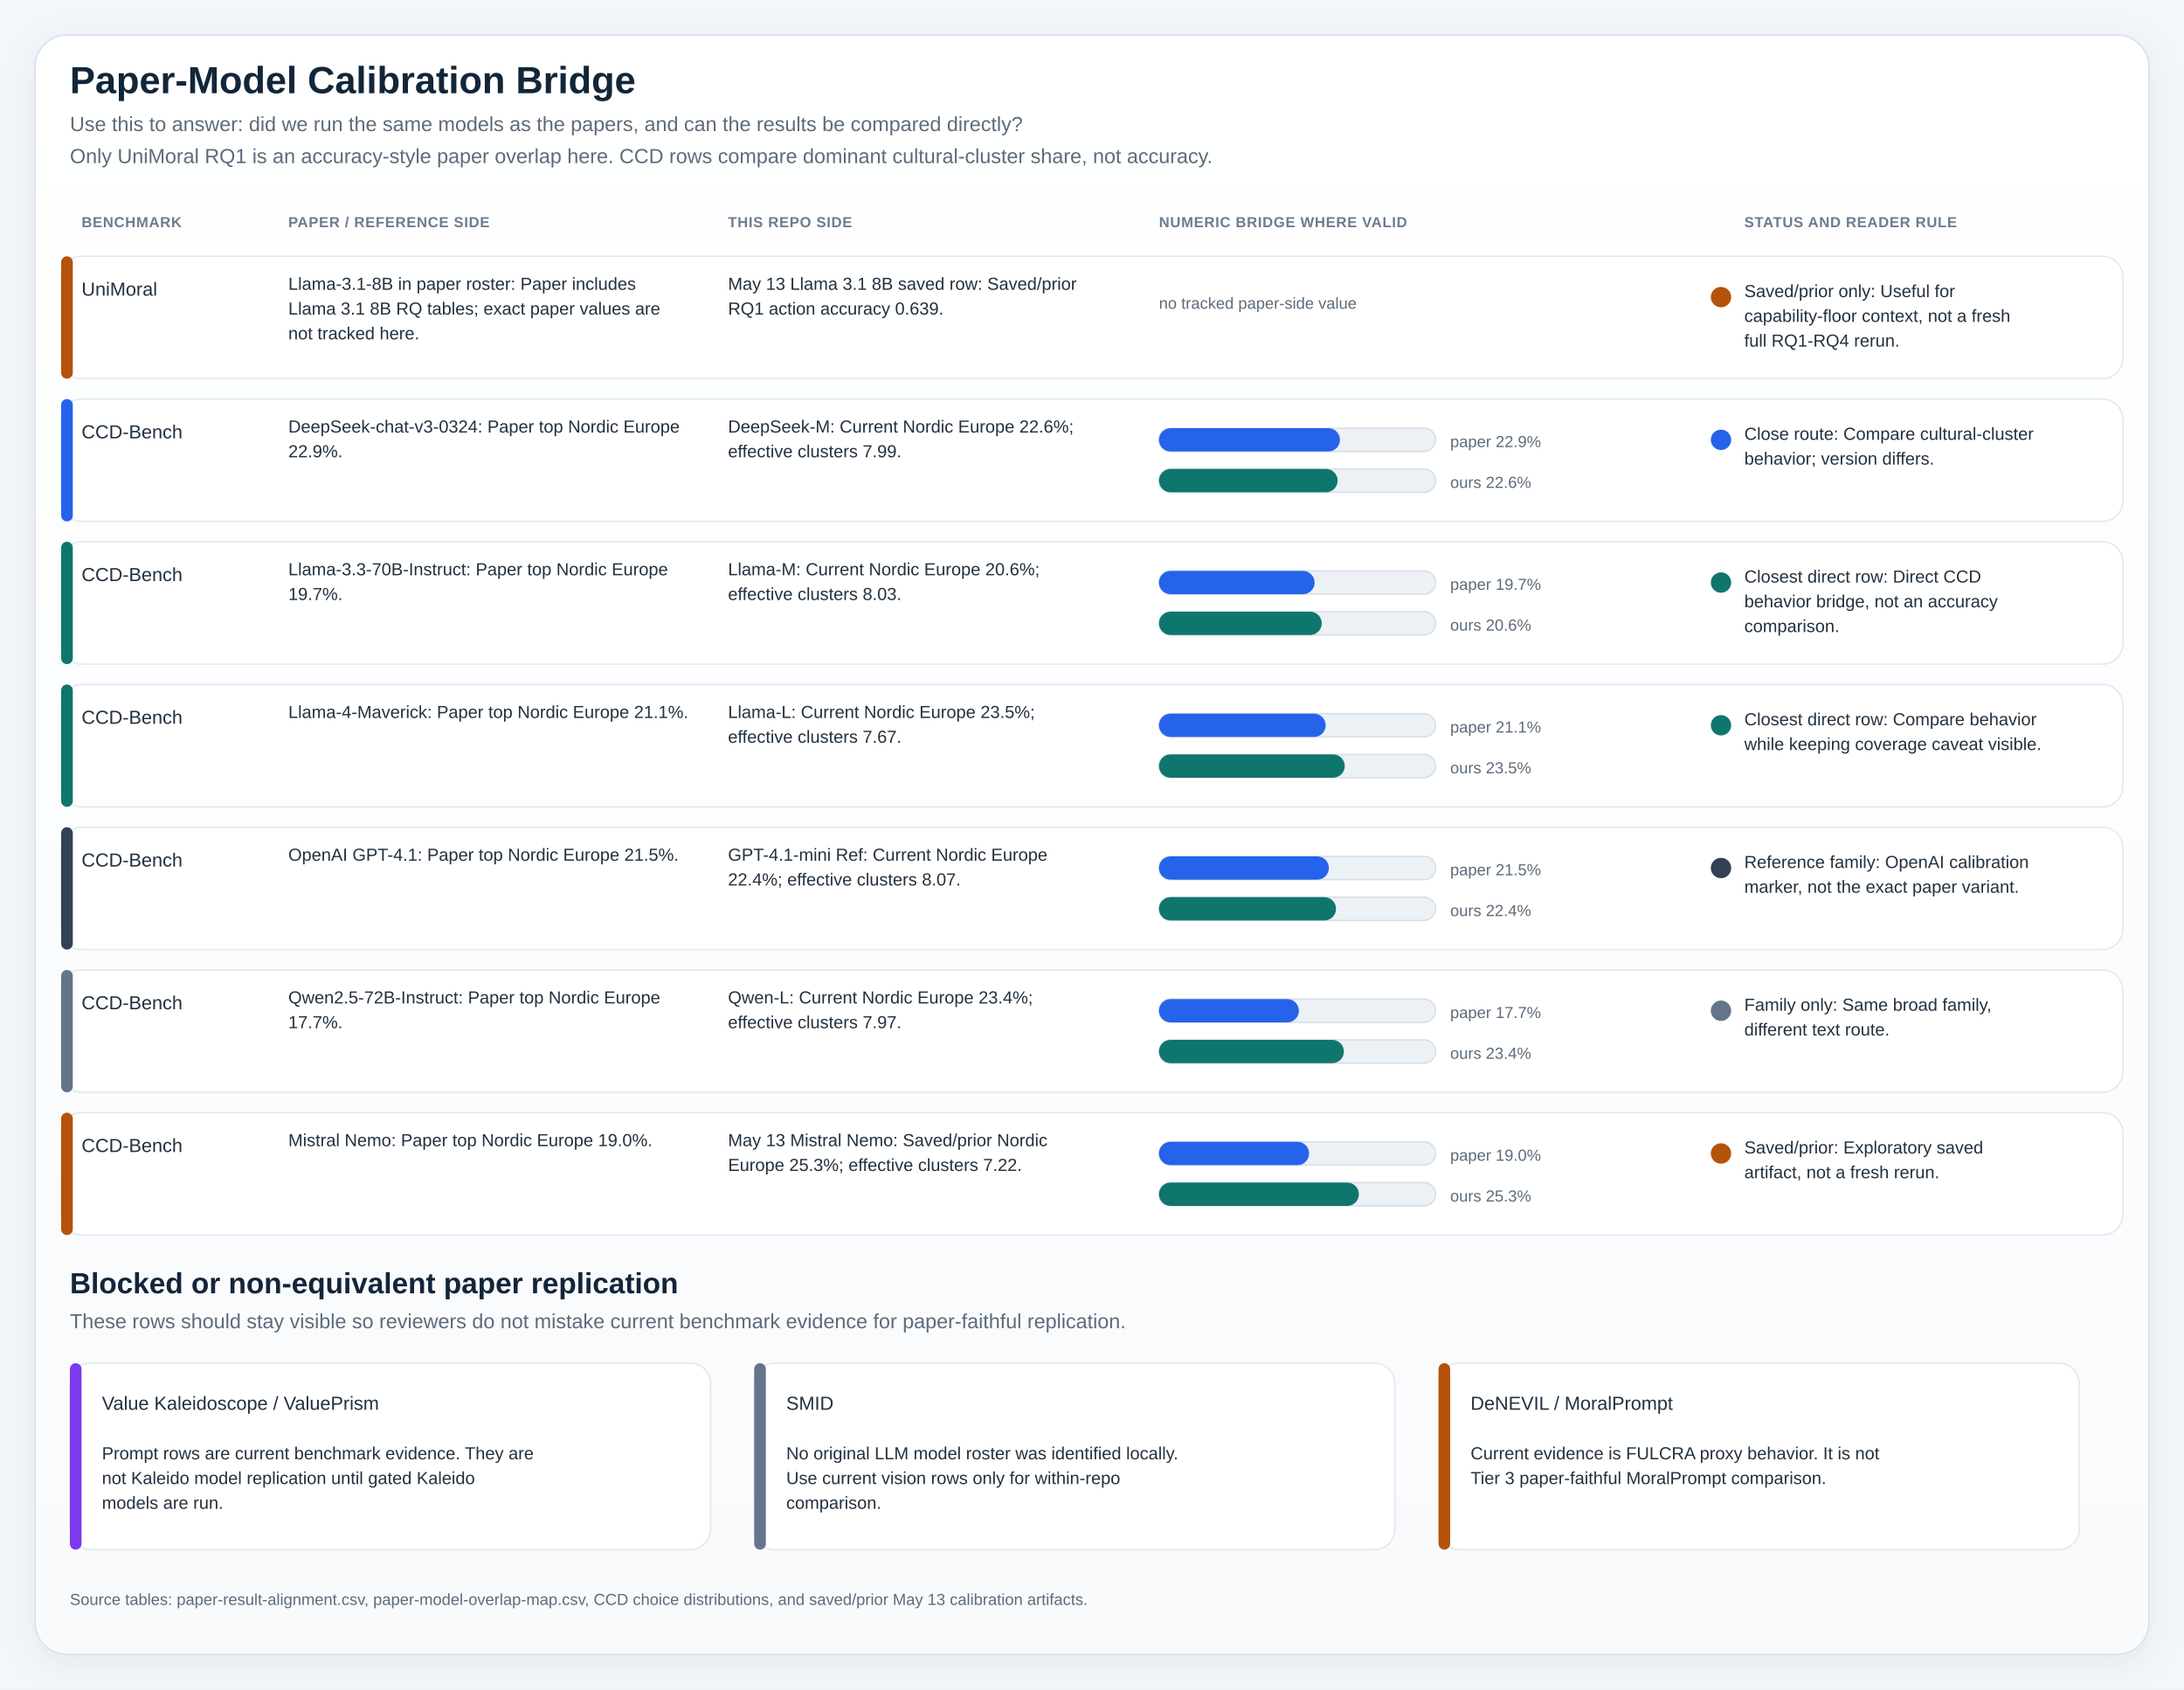
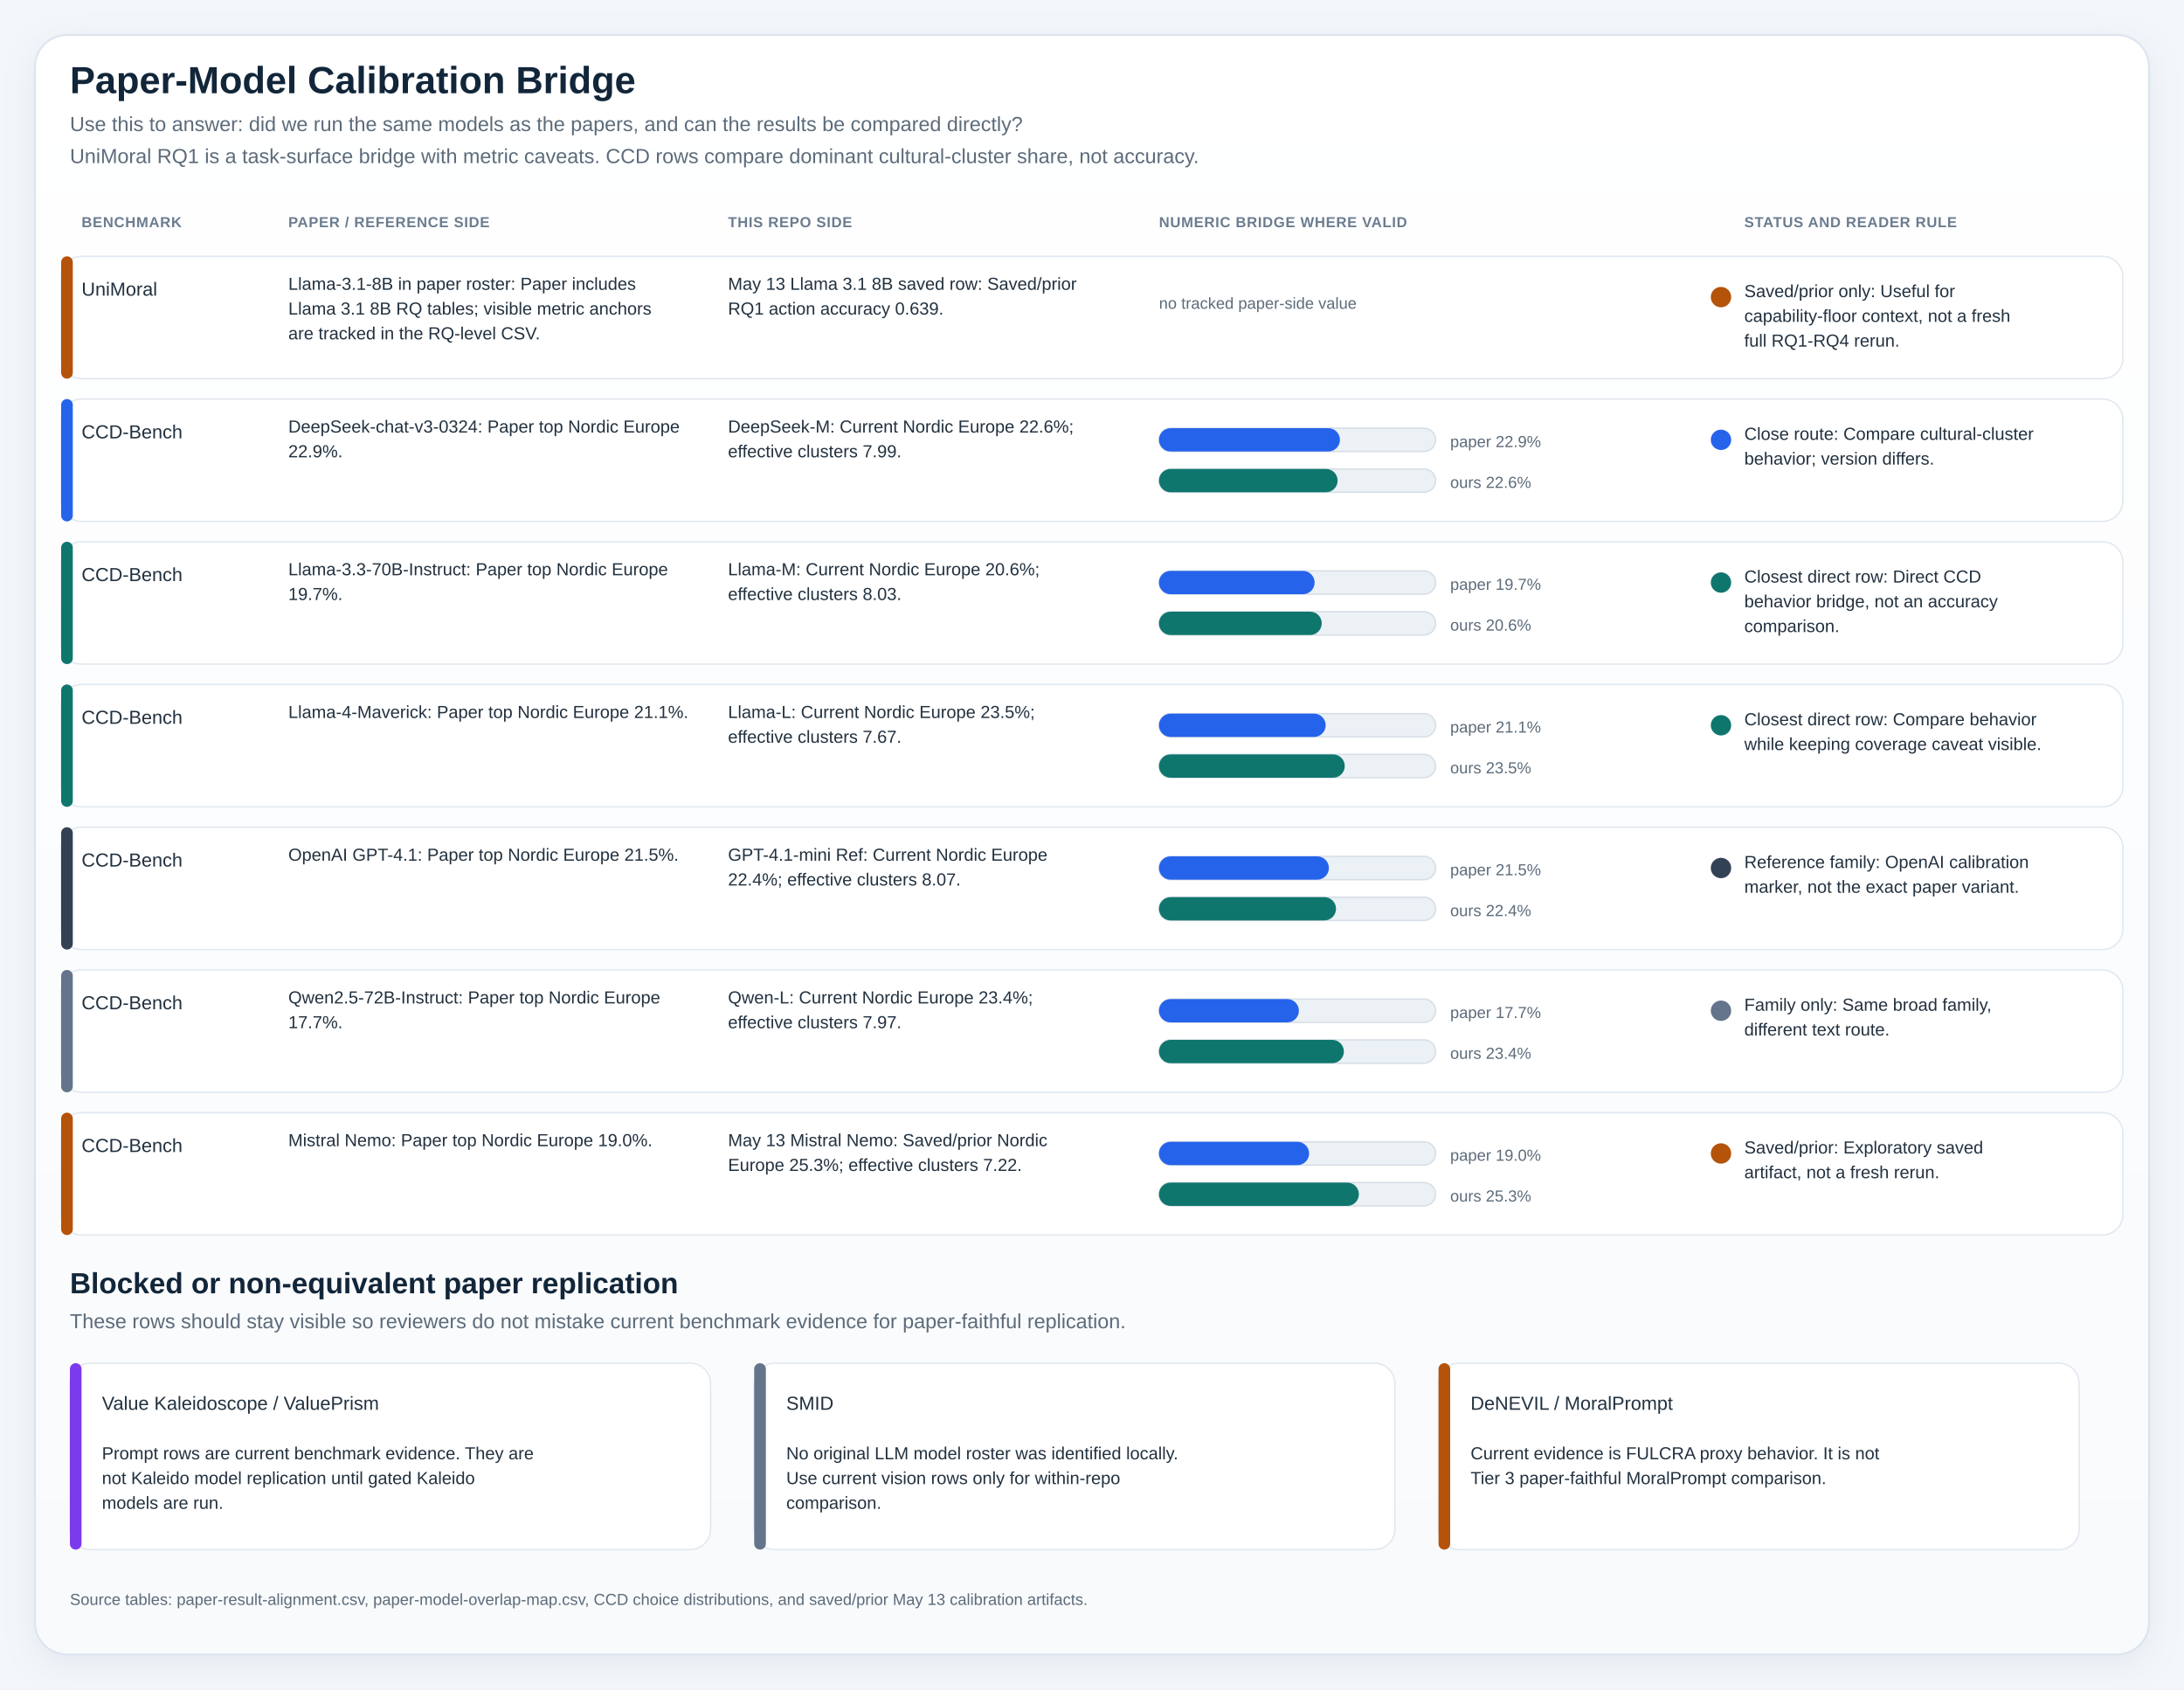
<svg xmlns="http://www.w3.org/2000/svg" viewBox="0 0 1500 1160" role="img" preserveAspectRatio="xMidYMin meet" style="max-width:100%;height:auto">
  <defs>
    <linearGradient id="panelGradient" x1="0" x2="0" y1="0" y2="1">
      <stop offset="0%" stop-color="#ffffff" />
      <stop offset="100%" stop-color="#f8fafc" />
    </linearGradient>
    <pattern id="diagonalHatch" width="8" height="8" patternUnits="userSpaceOnUse" patternTransform="rotate(45)">
      <line x1="0" y1="0" x2="0" y2="8" stroke="#cdd6e1" stroke-width="3" />
    </pattern>
    <filter id="softShadow" x="-20%" y="-20%" width="140%" height="140%">
      <feDropShadow dx="0" dy="6" stdDeviation="10" flood-color="#9fb0c2" flood-opacity="0.18" />
    </filter>
    <style>
.canvas { fill: #f3f6fa; }
.title { font: 700 26px 'IBM Plex Sans', 'Helvetica Neue', Arial, sans-serif; fill: #12263a; }
.subtitle { font: 400 14px 'IBM Plex Sans', 'Helvetica Neue', Arial, sans-serif; fill: #5c6b7a; }
.axis { font: 600 14px 'IBM Plex Sans', 'Helvetica Neue', Arial, sans-serif; fill: #22313f; }
.label { font: 500 13px 'IBM Plex Sans', 'Helvetica Neue', Arial, sans-serif; fill: #22313f; }
.metric { font: 700 20px 'IBM Plex Sans', 'Helvetica Neue', Arial, sans-serif; fill: #12263a; }
.celltext { font: 700 16px 'IBM Plex Sans', 'Helvetica Neue', Arial, sans-serif; fill: #ffffff; }
.celltext-dark { font: 700 16px 'IBM Plex Sans', 'Helvetica Neue', Arial, sans-serif; fill: #173042; }
.cellsub { font: 500 11px 'IBM Plex Sans', 'Helvetica Neue', Arial, sans-serif; fill: rgba(255,255,255,0.88); }
.cellsub-dark { font: 600 11px 'IBM Plex Sans', 'Helvetica Neue', Arial, sans-serif; fill: #385062; }
.body { font: 500 12px 'IBM Plex Sans', 'Helvetica Neue', Arial, sans-serif; fill: #22313f; }
.small { font: 500 11px 'IBM Plex Sans', 'Helvetica Neue', Arial, sans-serif; fill: #5c6b7a; }
.tiny { font: 600 10px 'IBM Plex Sans', 'Helvetica Neue', Arial, sans-serif; fill: #6b7c8f; letter-spacing: 0.04em; }
.grid { fill: #ffffff; stroke: #d7dee6; stroke-width: 1.25; }
.panel { fill: url(#panelGradient); stroke: #dbe4ee; stroke-width: 1.25; filter: url(#softShadow); }
.subpanel { fill: #ffffff; stroke: #e2e8f0; stroke-width: 1; }
.legend-card { fill: #ffffff; stroke: #dbe4ee; stroke-width: 1; }
.guide { stroke: #d7dee6; stroke-width: 1; stroke-dasharray: 4 6; }
.baseline { stroke: #aab7c6; stroke-width: 1.1; }
.muted-cell { fill: #eef2f7; stroke: #d7dee6; stroke-width: 1; }
.muted-bar { fill: #ecf1f6; stroke: #d7dee6; stroke-width: 1; }
.outline { stroke: rgba(255,255,255,0.9); stroke-width: 1; }
</style>
  </defs>
  <rect x="0" y="0" width="1500" height="1160" class="canvas" />
  <rect x="24" y="24" width="1452" height="1112" rx="22" class="panel" />
  <text x="48" y="64" class="title">Paper-Model Calibration Bridge</text>
  <text x="48" y="90" class="subtitle">Use this to answer: did we run the same models as the papers, and can the results be compared directly?</text>
-   <text x="48" y="112" class="subtitle">Only UniMoral RQ1 is an accuracy-style paper overlap here. CCD rows compare dominant cultural-cluster share, not accuracy.</text>
+   <text x="48" y="112" class="subtitle">UniMoral RQ1 is a task-surface bridge with metric caveats. CCD rows compare dominant cultural-cluster share, not accuracy.</text>
  <text x="56" y="156" class="tiny">BENCHMARK</text>
  <text x="198" y="156" class="tiny">PAPER / REFERENCE SIDE</text>
  <text x="500" y="156" class="tiny">THIS REPO SIDE</text>
  <text x="796" y="156" class="tiny">NUMERIC BRIDGE WHERE VALID</text>
  <text x="1198" y="156" class="tiny">STATUS AND READER RULE</text>
  <rect x="42" y="176" width="1416" height="84" rx="14" class="subpanel" />
  <rect x="42" y="176" width="8" height="84" rx="4" fill="#b45309" />
  <text x="56" y="203" class="label">UniMoral</text>
  <text x="198" y="199" class="body">Llama-3.1-8B in paper roster: Paper includes</text>
-   <text x="198" y="216" class="body">Llama 3.1 8B RQ tables; exact paper values are</text>
-   <text x="198" y="233" class="body">not tracked here.</text>
+   <text x="198" y="216" class="body">Llama 3.1 8B RQ tables; visible metric anchors</text>
+   <text x="198" y="233" class="body">are tracked in the RQ-level CSV.</text>
  <text x="500" y="199" class="body">May 13 Llama 3.1 8B saved row: Saved/prior</text>
  <text x="500" y="216" class="body">RQ1 action accuracy 0.639.</text>
  <text x="796" y="212" class="small">no tracked paper-side value</text>
  <circle cx="1182" cy="204" r="7" fill="#b45309" />
  <text x="1198" y="204" class="body">Saved/prior only: Useful for</text>
  <text x="1198" y="221" class="body">capability-floor context, not a fresh</text>
  <text x="1198" y="238" class="body">full RQ1-RQ4 rerun.</text>
  <rect x="42" y="274" width="1416" height="84" rx="14" class="subpanel" />
  <rect x="42" y="274" width="8" height="84" rx="4" fill="#2563eb" />
  <text x="56" y="301" class="label">CCD-Bench</text>
  <text x="198" y="297" class="body">DeepSeek-chat-v3-0324: Paper top Nordic Europe</text>
  <text x="198" y="314" class="body">22.9%.</text>
  <text x="500" y="297" class="body">DeepSeek-M: Current Nordic Europe 22.6%;</text>
  <text x="500" y="314" class="body">effective clusters 7.99.</text>
  <rect x="796" y="294" width="190" height="16" rx="8" class="muted-bar" />
  <rect x="796" y="294" width="124.3" height="16" rx="8" fill="#2563eb" />
  <text x="996" y="307" class="small">paper 22.9%</text>
  <rect x="796" y="322" width="190" height="16" rx="8" class="muted-bar" />
  <rect x="796" y="322" width="122.7" height="16" rx="8" fill="#0f766e" />
  <text x="996" y="335" class="small">ours 22.6%</text>
  <circle cx="1182" cy="302" r="7" fill="#2563eb" />
  <text x="1198" y="302" class="body">Close route: Compare cultural-cluster</text>
  <text x="1198" y="319" class="body">behavior; version differs.</text>
  <rect x="42" y="372" width="1416" height="84" rx="14" class="subpanel" />
  <rect x="42" y="372" width="8" height="84" rx="4" fill="#0f766e" />
  <text x="56" y="399" class="label">CCD-Bench</text>
  <text x="198" y="395" class="body">Llama-3.3-70B-Instruct: Paper top Nordic Europe</text>
  <text x="198" y="412" class="body">19.7%.</text>
  <text x="500" y="395" class="body">Llama-M: Current Nordic Europe 20.6%;</text>
  <text x="500" y="412" class="body">effective clusters 8.03.</text>
  <rect x="796" y="392" width="190" height="16" rx="8" class="muted-bar" />
  <rect x="796" y="392" width="106.9" height="16" rx="8" fill="#2563eb" />
  <text x="996" y="405" class="small">paper 19.7%</text>
  <rect x="796" y="420" width="190" height="16" rx="8" class="muted-bar" />
  <rect x="796" y="420" width="111.8" height="16" rx="8" fill="#0f766e" />
  <text x="996" y="433" class="small">ours 20.6%</text>
  <circle cx="1182" cy="400" r="7" fill="#0f766e" />
  <text x="1198" y="400" class="body">Closest direct row: Direct CCD</text>
  <text x="1198" y="417" class="body">behavior bridge, not an accuracy</text>
  <text x="1198" y="434" class="body">comparison.</text>
  <rect x="42" y="470" width="1416" height="84" rx="14" class="subpanel" />
  <rect x="42" y="470" width="8" height="84" rx="4" fill="#0f766e" />
  <text x="56" y="497" class="label">CCD-Bench</text>
  <text x="198" y="493" class="body">Llama-4-Maverick: Paper top Nordic Europe 21.1%.</text>
  <text x="500" y="493" class="body">Llama-L: Current Nordic Europe 23.5%;</text>
  <text x="500" y="510" class="body">effective clusters 7.67.</text>
  <rect x="796" y="490" width="190" height="16" rx="8" class="muted-bar" />
  <rect x="796" y="490" width="114.5" height="16" rx="8" fill="#2563eb" />
  <text x="996" y="503" class="small">paper 21.1%</text>
  <rect x="796" y="518" width="190" height="16" rx="8" class="muted-bar" />
  <rect x="796" y="518" width="127.6" height="16" rx="8" fill="#0f766e" />
  <text x="996" y="531" class="small">ours 23.5%</text>
  <circle cx="1182" cy="498" r="7" fill="#0f766e" />
  <text x="1198" y="498" class="body">Closest direct row: Compare behavior</text>
  <text x="1198" y="515" class="body">while keeping coverage caveat visible.</text>
  <rect x="42" y="568" width="1416" height="84" rx="14" class="subpanel" />
  <rect x="42" y="568" width="8" height="84" rx="4" fill="#334155" />
  <text x="56" y="595" class="label">CCD-Bench</text>
  <text x="198" y="591" class="body">OpenAI GPT-4.1: Paper top Nordic Europe 21.5%.</text>
  <text x="500" y="591" class="body">GPT-4.1-mini Ref: Current Nordic Europe</text>
  <text x="500" y="608" class="body">22.4%; effective clusters 8.07.</text>
  <rect x="796" y="588" width="190" height="16" rx="8" class="muted-bar" />
  <rect x="796" y="588" width="116.7" height="16" rx="8" fill="#2563eb" />
  <text x="996" y="601" class="small">paper 21.5%</text>
  <rect x="796" y="616" width="190" height="16" rx="8" class="muted-bar" />
  <rect x="796" y="616" width="121.6" height="16" rx="8" fill="#0f766e" />
  <text x="996" y="629" class="small">ours 22.4%</text>
  <circle cx="1182" cy="596" r="7" fill="#334155" />
  <text x="1198" y="596" class="body">Reference family: OpenAI calibration</text>
  <text x="1198" y="613" class="body">marker, not the exact paper variant.</text>
  <rect x="42" y="666" width="1416" height="84" rx="14" class="subpanel" />
  <rect x="42" y="666" width="8" height="84" rx="4" fill="#64748b" />
  <text x="56" y="693" class="label">CCD-Bench</text>
  <text x="198" y="689" class="body">Qwen2.5-72B-Instruct: Paper top Nordic Europe</text>
  <text x="198" y="706" class="body">17.7%.</text>
  <text x="500" y="689" class="body">Qwen-L: Current Nordic Europe 23.4%;</text>
  <text x="500" y="706" class="body">effective clusters 7.97.</text>
  <rect x="796" y="686" width="190" height="16" rx="8" class="muted-bar" />
  <rect x="796" y="686" width="96.1" height="16" rx="8" fill="#2563eb" />
  <text x="996" y="699" class="small">paper 17.7%</text>
  <rect x="796" y="714" width="190" height="16" rx="8" class="muted-bar" />
  <rect x="796" y="714" width="127.0" height="16" rx="8" fill="#0f766e" />
  <text x="996" y="727" class="small">ours 23.4%</text>
  <circle cx="1182" cy="694" r="7" fill="#64748b" />
  <text x="1198" y="694" class="body">Family only: Same broad family,</text>
  <text x="1198" y="711" class="body">different text route.</text>
  <rect x="42" y="764" width="1416" height="84" rx="14" class="subpanel" />
  <rect x="42" y="764" width="8" height="84" rx="4" fill="#b45309" />
  <text x="56" y="791" class="label">CCD-Bench</text>
  <text x="198" y="787" class="body">Mistral Nemo: Paper top Nordic Europe 19.0%.</text>
  <text x="500" y="787" class="body">May 13 Mistral Nemo: Saved/prior Nordic</text>
  <text x="500" y="804" class="body">Europe 25.3%; effective clusters 7.22.</text>
  <rect x="796" y="784" width="190" height="16" rx="8" class="muted-bar" />
  <rect x="796" y="784" width="103.1" height="16" rx="8" fill="#2563eb" />
  <text x="996" y="797" class="small">paper 19.0%</text>
  <rect x="796" y="812" width="190" height="16" rx="8" class="muted-bar" />
  <rect x="796" y="812" width="137.3" height="16" rx="8" fill="#0f766e" />
  <text x="996" y="825" class="small">ours 25.3%</text>
  <circle cx="1182" cy="792" r="7" fill="#b45309" />
  <text x="1198" y="792" class="body">Saved/prior: Exploratory saved</text>
  <text x="1198" y="809" class="body">artifact, not a fresh rerun.</text>
  <text x="48" y="888" class="metric">Blocked or non-equivalent paper replication</text>
  <text x="48" y="912" class="subtitle">These rows should stay visible so reviewers do not mistake current benchmark evidence for paper-faithful replication.</text>
  <rect x="48" y="936" width="440" height="128" rx="14" class="subpanel" />
  <rect x="48" y="936" width="8" height="128" rx="4" fill="#7c3aed" />
  <text x="70" y="968" class="label">Value Kaleidoscope / ValuePrism</text>
  <text x="70" y="1002" class="body">Prompt rows are current benchmark evidence. They are</text>
  <text x="70" y="1019" class="body">not Kaleido model replication until gated Kaleido</text>
  <text x="70" y="1036" class="body">models are run.</text>
  <rect x="518" y="936" width="440" height="128" rx="14" class="subpanel" />
  <rect x="518" y="936" width="8" height="128" rx="4" fill="#64748b" />
  <text x="540" y="968" class="label">SMID</text>
  <text x="540" y="1002" class="body">No original LLM model roster was identified locally.</text>
  <text x="540" y="1019" class="body">Use current vision rows only for within-repo</text>
  <text x="540" y="1036" class="body">comparison.</text>
  <rect x="988" y="936" width="440" height="128" rx="14" class="subpanel" />
  <rect x="988" y="936" width="8" height="128" rx="4" fill="#b45309" />
  <text x="1010" y="968" class="label">DeNEVIL / MoralPrompt</text>
  <text x="1010" y="1002" class="body">Current evidence is FULCRA proxy behavior. It is not</text>
  <text x="1010" y="1019" class="body">Tier 3 paper-faithful MoralPrompt comparison.</text>
  <text x="48" y="1102" class="small">Source tables: paper-result-alignment.csv, paper-model-overlap-map.csv, CCD choice distributions, and saved/prior May 13 calibration artifacts.</text>
</svg>
